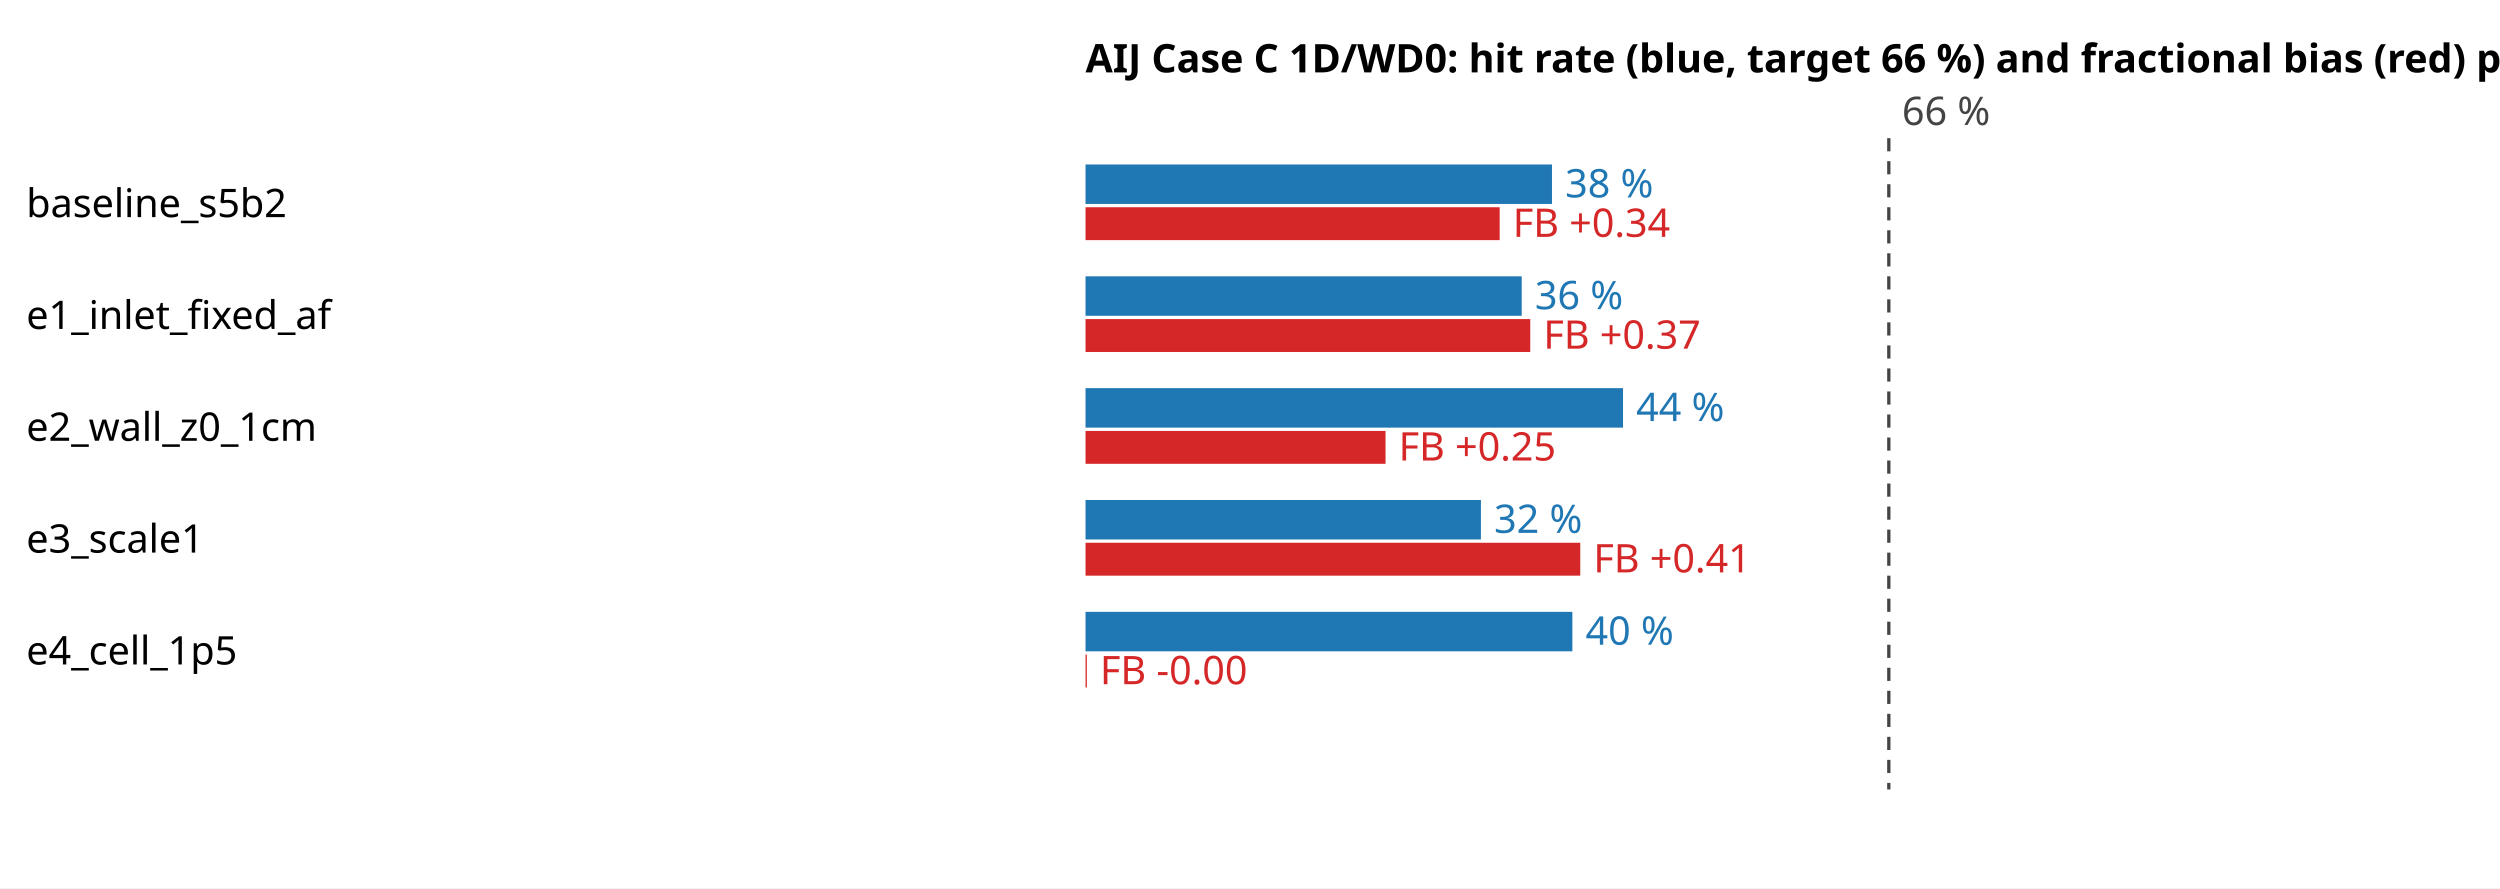
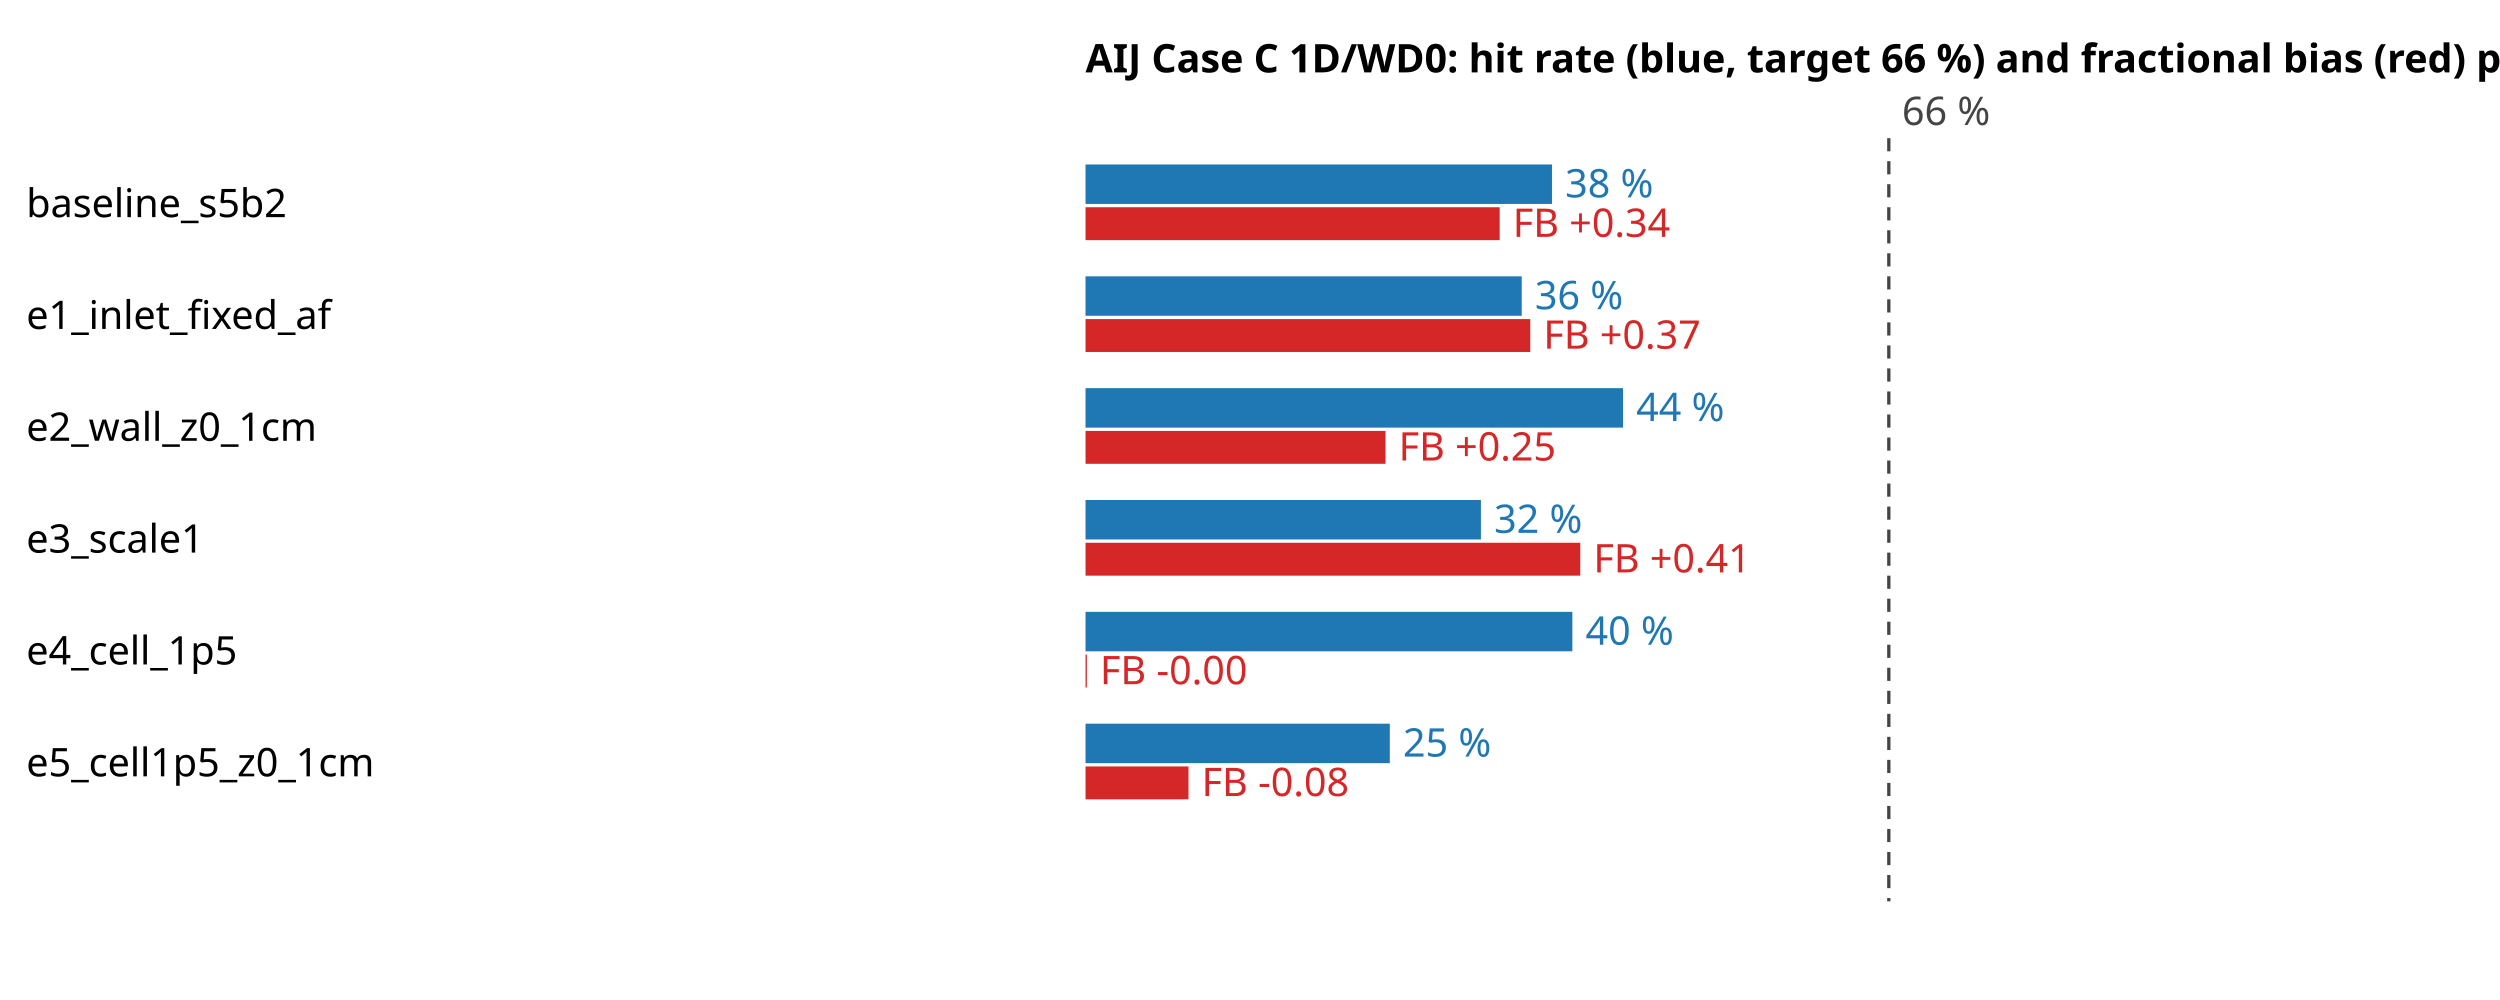
- <svg xmlns="http://www.w3.org/2000/svg" width="760" height="270" font-family="sans-serif" font-size="12">
-   <rect width="760" height="270" fill="white" />
+ <svg xmlns="http://www.w3.org/2000/svg" width="760" height="304" font-family="sans-serif" font-size="12">
+   <rect width="760" height="304" fill="white" />
  <text x="330" y="22" font-weight="bold">AIJ Case C 1D/WD0: hit rate (blue, target 66 %) and fractional bias (red) per one-factor run</text>
-   <line x1="574.2" y1="42" x2="574.2" y2="240" stroke="#444" stroke-dasharray="4 3" />
+   <line x1="574.2" y1="42" x2="574.2" y2="274" stroke="#444" stroke-dasharray="4 3" />
  <text x="578.2" y="38" fill="#444">66 %</text>
  <text x="8" y="66">baseline_s5b2</text>
  <rect x="330" y="50" width="141.8" height="12" fill="#1f77b4" />
  <text x="475.8" y="60" fill="#1f77b4">38 %</text>
  <rect x="330" y="63" width="125.9" height="10" fill="#d62728" />
  <text x="459.9" y="72" fill="#d62728">FB +0.34</text>
  <text x="8" y="100">e1_inlet_fixed_af</text>
  <rect x="330" y="84" width="132.6" height="12" fill="#1f77b4" />
  <text x="466.6" y="94" fill="#1f77b4">36 %</text>
  <rect x="330" y="97" width="135.2" height="10" fill="#d62728" />
  <text x="469.2" y="106" fill="#d62728">FB +0.37</text>
  <text x="8" y="134">e2_wall_z0_1cm</text>
  <rect x="330" y="118" width="163.4" height="12" fill="#1f77b4" />
  <text x="497.4" y="128" fill="#1f77b4">44 %</text>
  <rect x="330" y="131" width="91.2" height="10" fill="#d62728" />
  <text x="425.2" y="140" fill="#d62728">FB +0.25</text>
  <text x="8" y="168">e3_scale1</text>
  <rect x="330" y="152" width="120.2" height="12" fill="#1f77b4" />
  <text x="454.2" y="162" fill="#1f77b4">32 %</text>
  <rect x="330" y="165" width="150.4" height="10" fill="#d62728" />
  <text x="484.4" y="174" fill="#d62728">FB +0.41</text>
  <text x="8" y="202">e4_cell_1p5</text>
  <rect x="330" y="186" width="148.0" height="12" fill="#1f77b4" />
  <text x="482.0" y="196" fill="#1f77b4">40 %</text>
  <rect x="330" y="199" width="0.4" height="10" fill="#d62728" />
  <text x="334.4" y="208" fill="#d62728">FB -0.00</text>
+   <text x="8" y="236">e5_cell1p5_z0_1cm</text>
+   <rect x="330" y="220" width="92.5" height="12" fill="#1f77b4" />
+   <text x="426.5" y="230" fill="#1f77b4">25 %</text>
+   <rect x="330" y="233" width="31.3" height="10" fill="#d62728" />
+   <text x="365.3" y="242" fill="#d62728">FB -0.08</text>
</svg>
